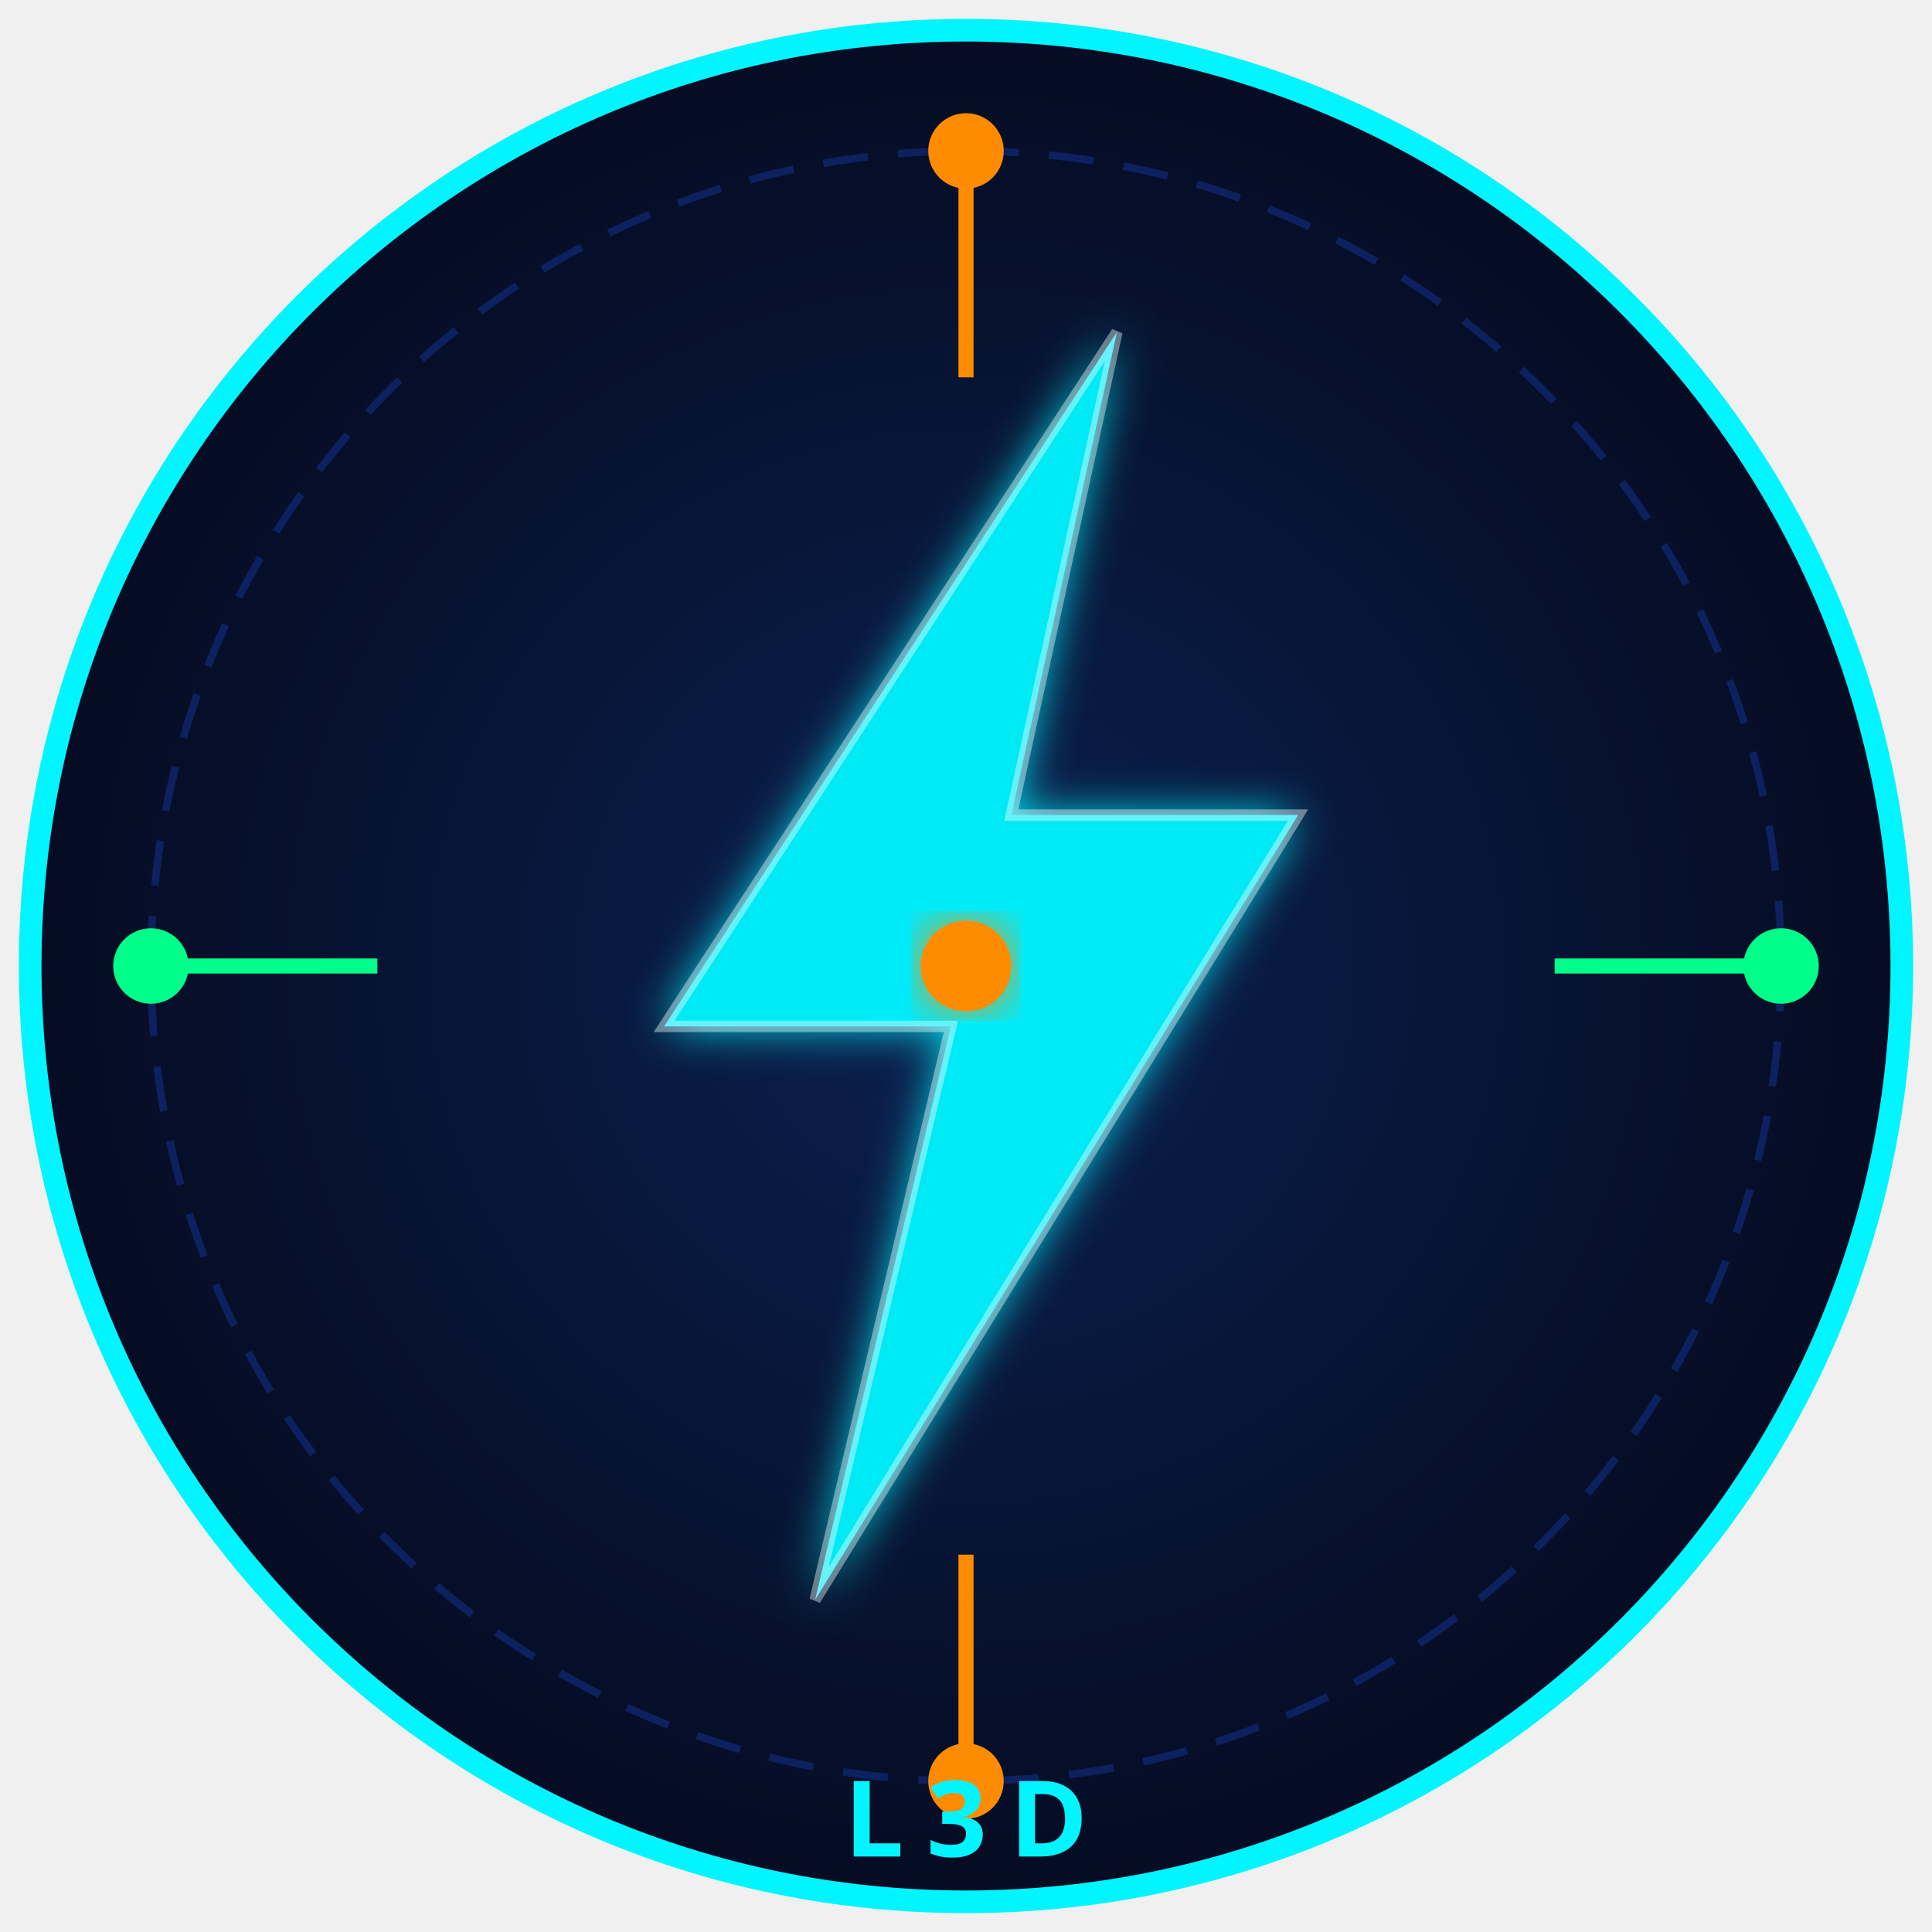
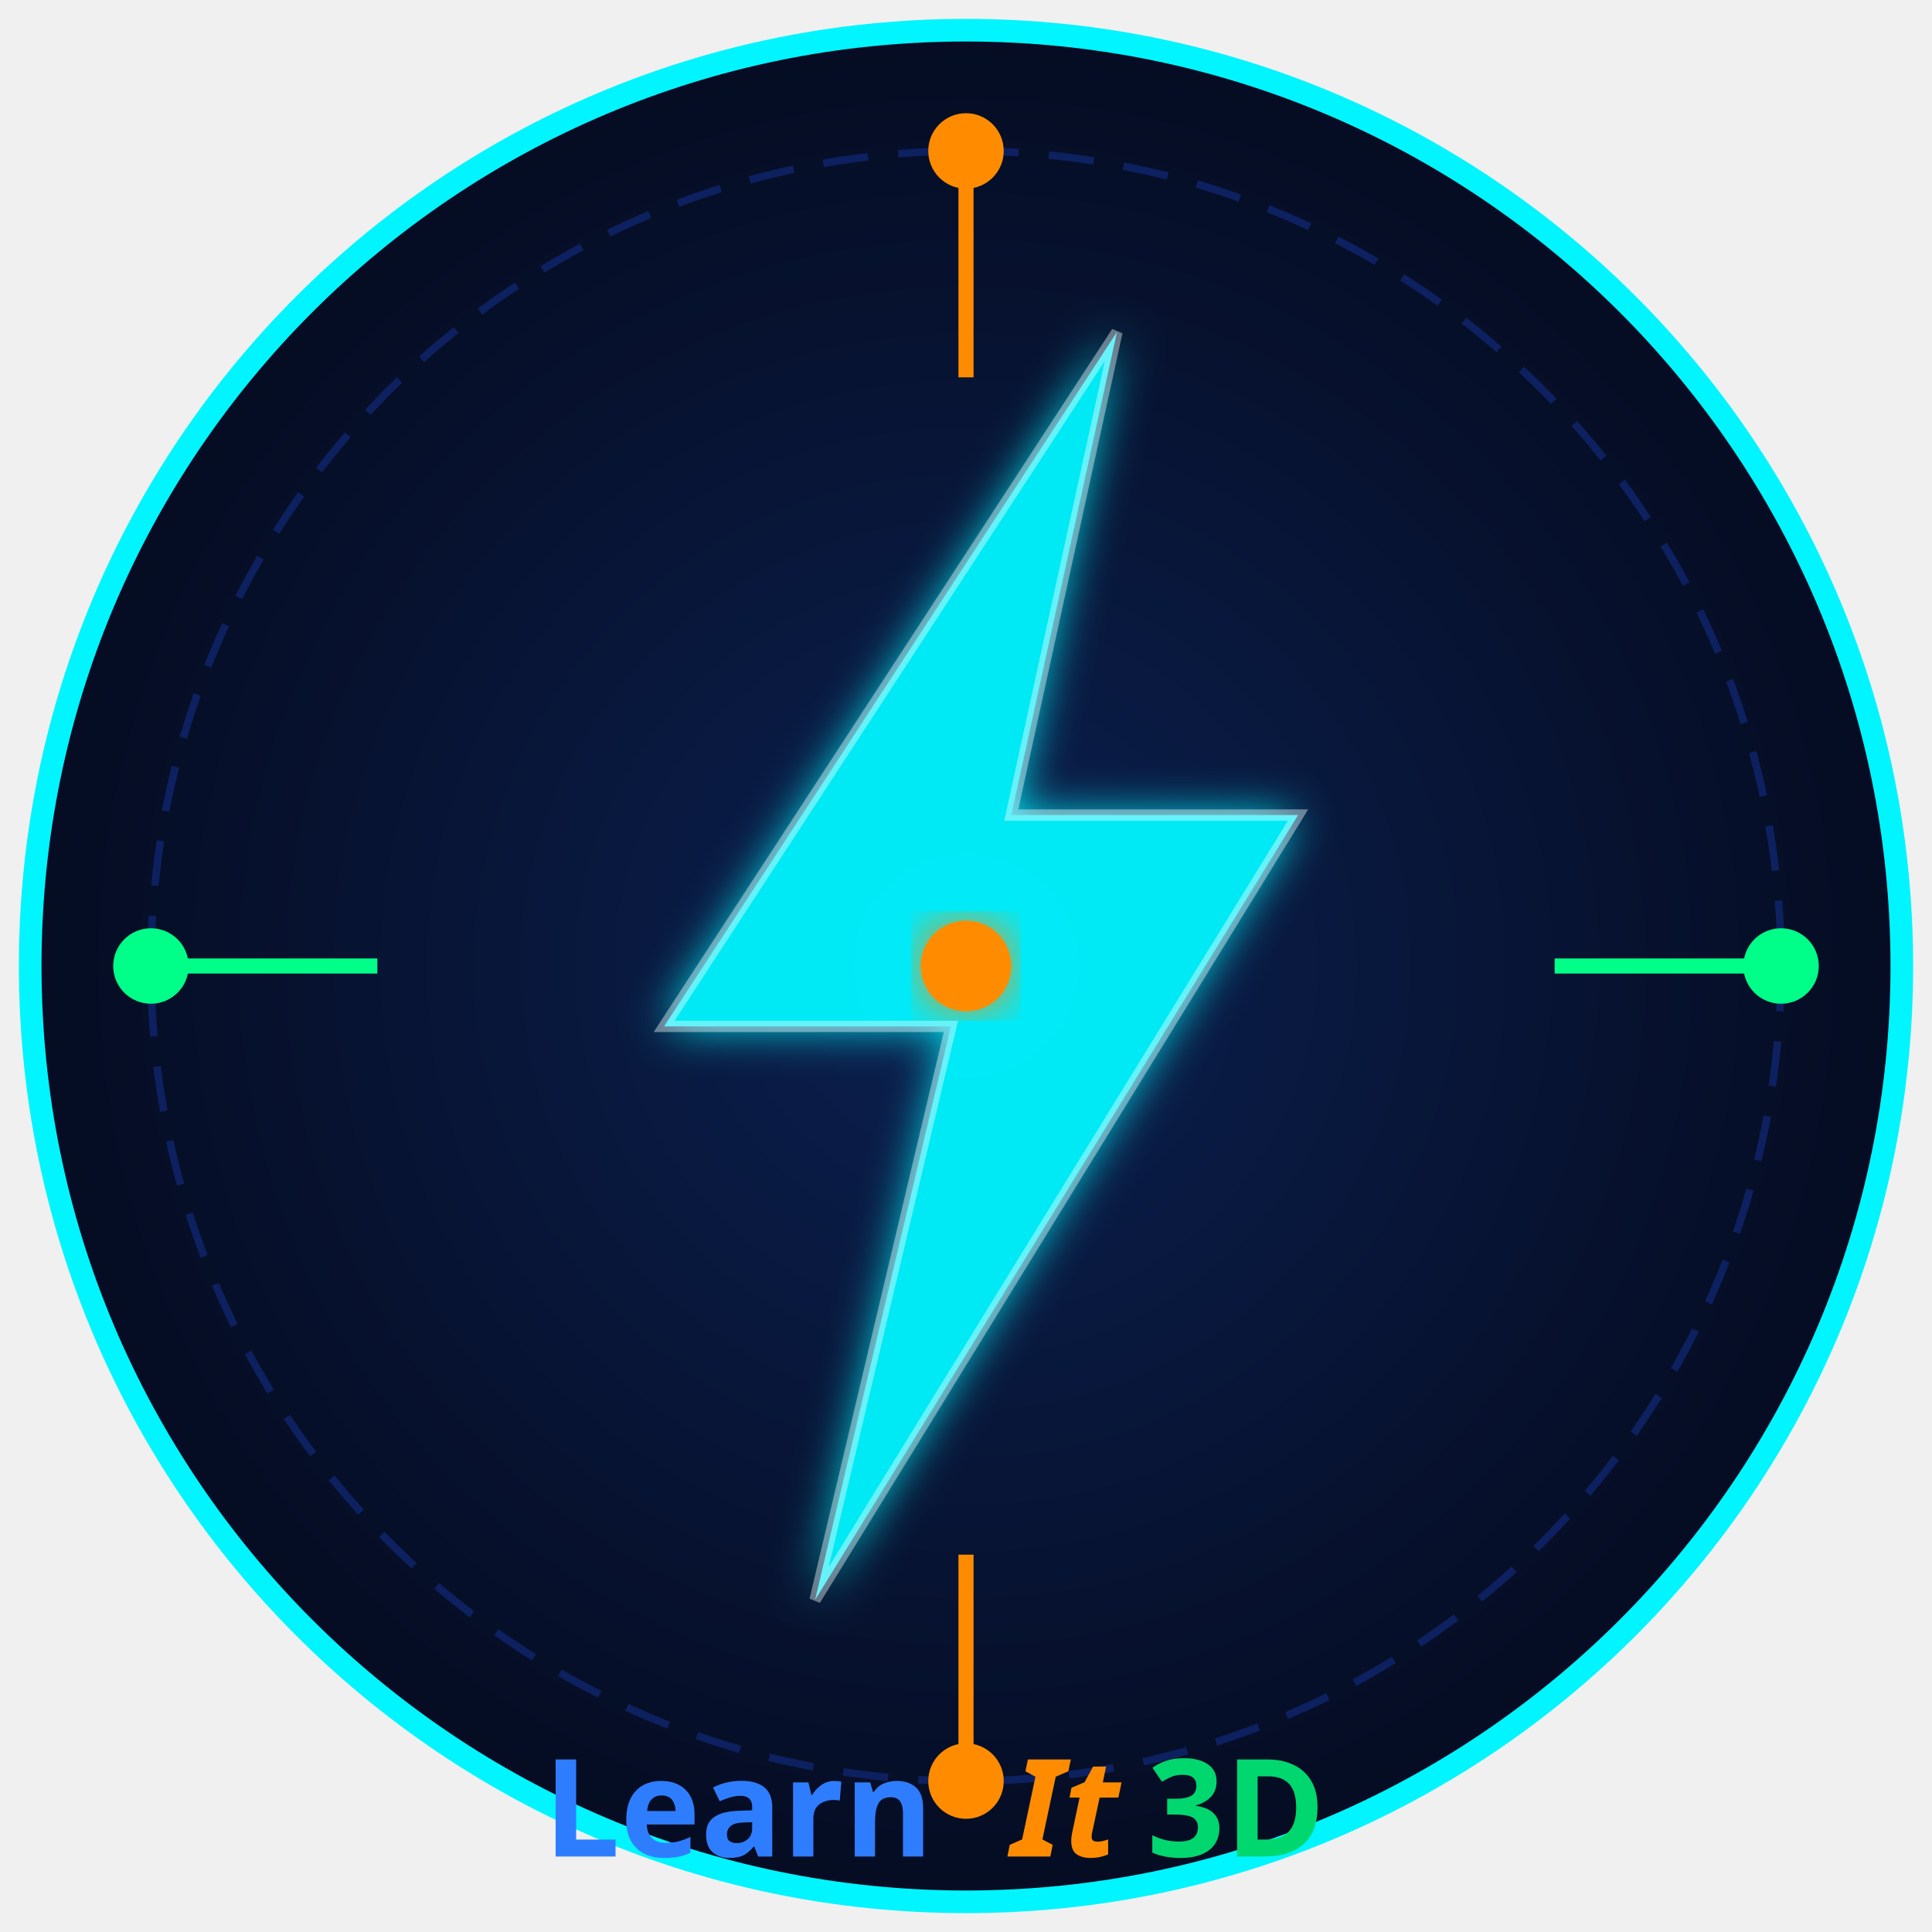
<svg xmlns="http://www.w3.org/2000/svg" viewBox="0 0 256 256" width="256" height="256">
  <defs>
    <radialGradient id="bg" cx="50%" cy="50%" r="50%">
      <stop offset="0%" stop-color="#0b2050" />
      <stop offset="100%" stop-color="#050c22" />
    </radialGradient>
    <filter id="glow">
      <feGaussianBlur stdDeviation="3" result="coloredBlur" />
      <feMerge>
        <feMergeNode in="coloredBlur" />
        <feMergeNode in="SourceGraphic" />
      </feMerge>
    </filter>
  </defs>
  <circle cx="128" cy="128" r="124" fill="url(#bg)" stroke="#00f5ff" stroke-width="3" />
  <circle cx="128" cy="128" r="108" fill="none" stroke="#0d2060" stroke-width="1" stroke-dasharray="6 4" />
  <circle cx="128" cy="20" r="5" fill="#ff8c00" />
  <circle cx="236" cy="128" r="5" fill="#00ff88" />
  <circle cx="128" cy="236" r="5" fill="#ff8c00" />
  <circle cx="20" cy="128" r="5" fill="#00ff88" />
  <line x1="128" y1="20" x2="128" y2="50" stroke="#ff8c00" stroke-width="2" />
  <line x1="236" y1="128" x2="206" y2="128" stroke="#00ff88" stroke-width="2" />
  <line x1="128" y1="236" x2="128" y2="206" stroke="#ff8c00" stroke-width="2" />
  <line x1="20" y1="128" x2="50" y2="128" stroke="#00ff88" stroke-width="2" />
  <polygon points="148,44 88,136 126,136 108,212 172,108 134,108" fill="#00f5ff" filter="url(#glow)" opacity="0.95" />
  <polygon points="148,44 88,136 126,136 108,212 172,108 134,108" fill="none" stroke="#ffffff" stroke-width="1.5" opacity="0.4" />
  <circle cx="128" cy="128" r="6" fill="#ff8c00" filter="url(#glow)" />
-   <text x="128" y="246" text-anchor="middle" font-family="Arial Black, sans-serif" font-size="14" font-weight="900" fill="#00f5ff" letter-spacing="3">L3D</text>
+   <text x="72" y="246" text-anchor="start" font-family="Arial Black, sans-serif" font-size="18" font-weight="900" fill="#2f7dff">Learn</text>
+   <text x="134" y="246" text-anchor="start" font-family="Arial Black, sans-serif" font-size="18" font-style="italic" font-weight="900" fill="#ff8c00">It</text>
+   <text x="152" y="246" text-anchor="start" font-family="Arial Black, sans-serif" font-size="18" font-weight="900" fill="#00d86f">3D</text>
</svg>
